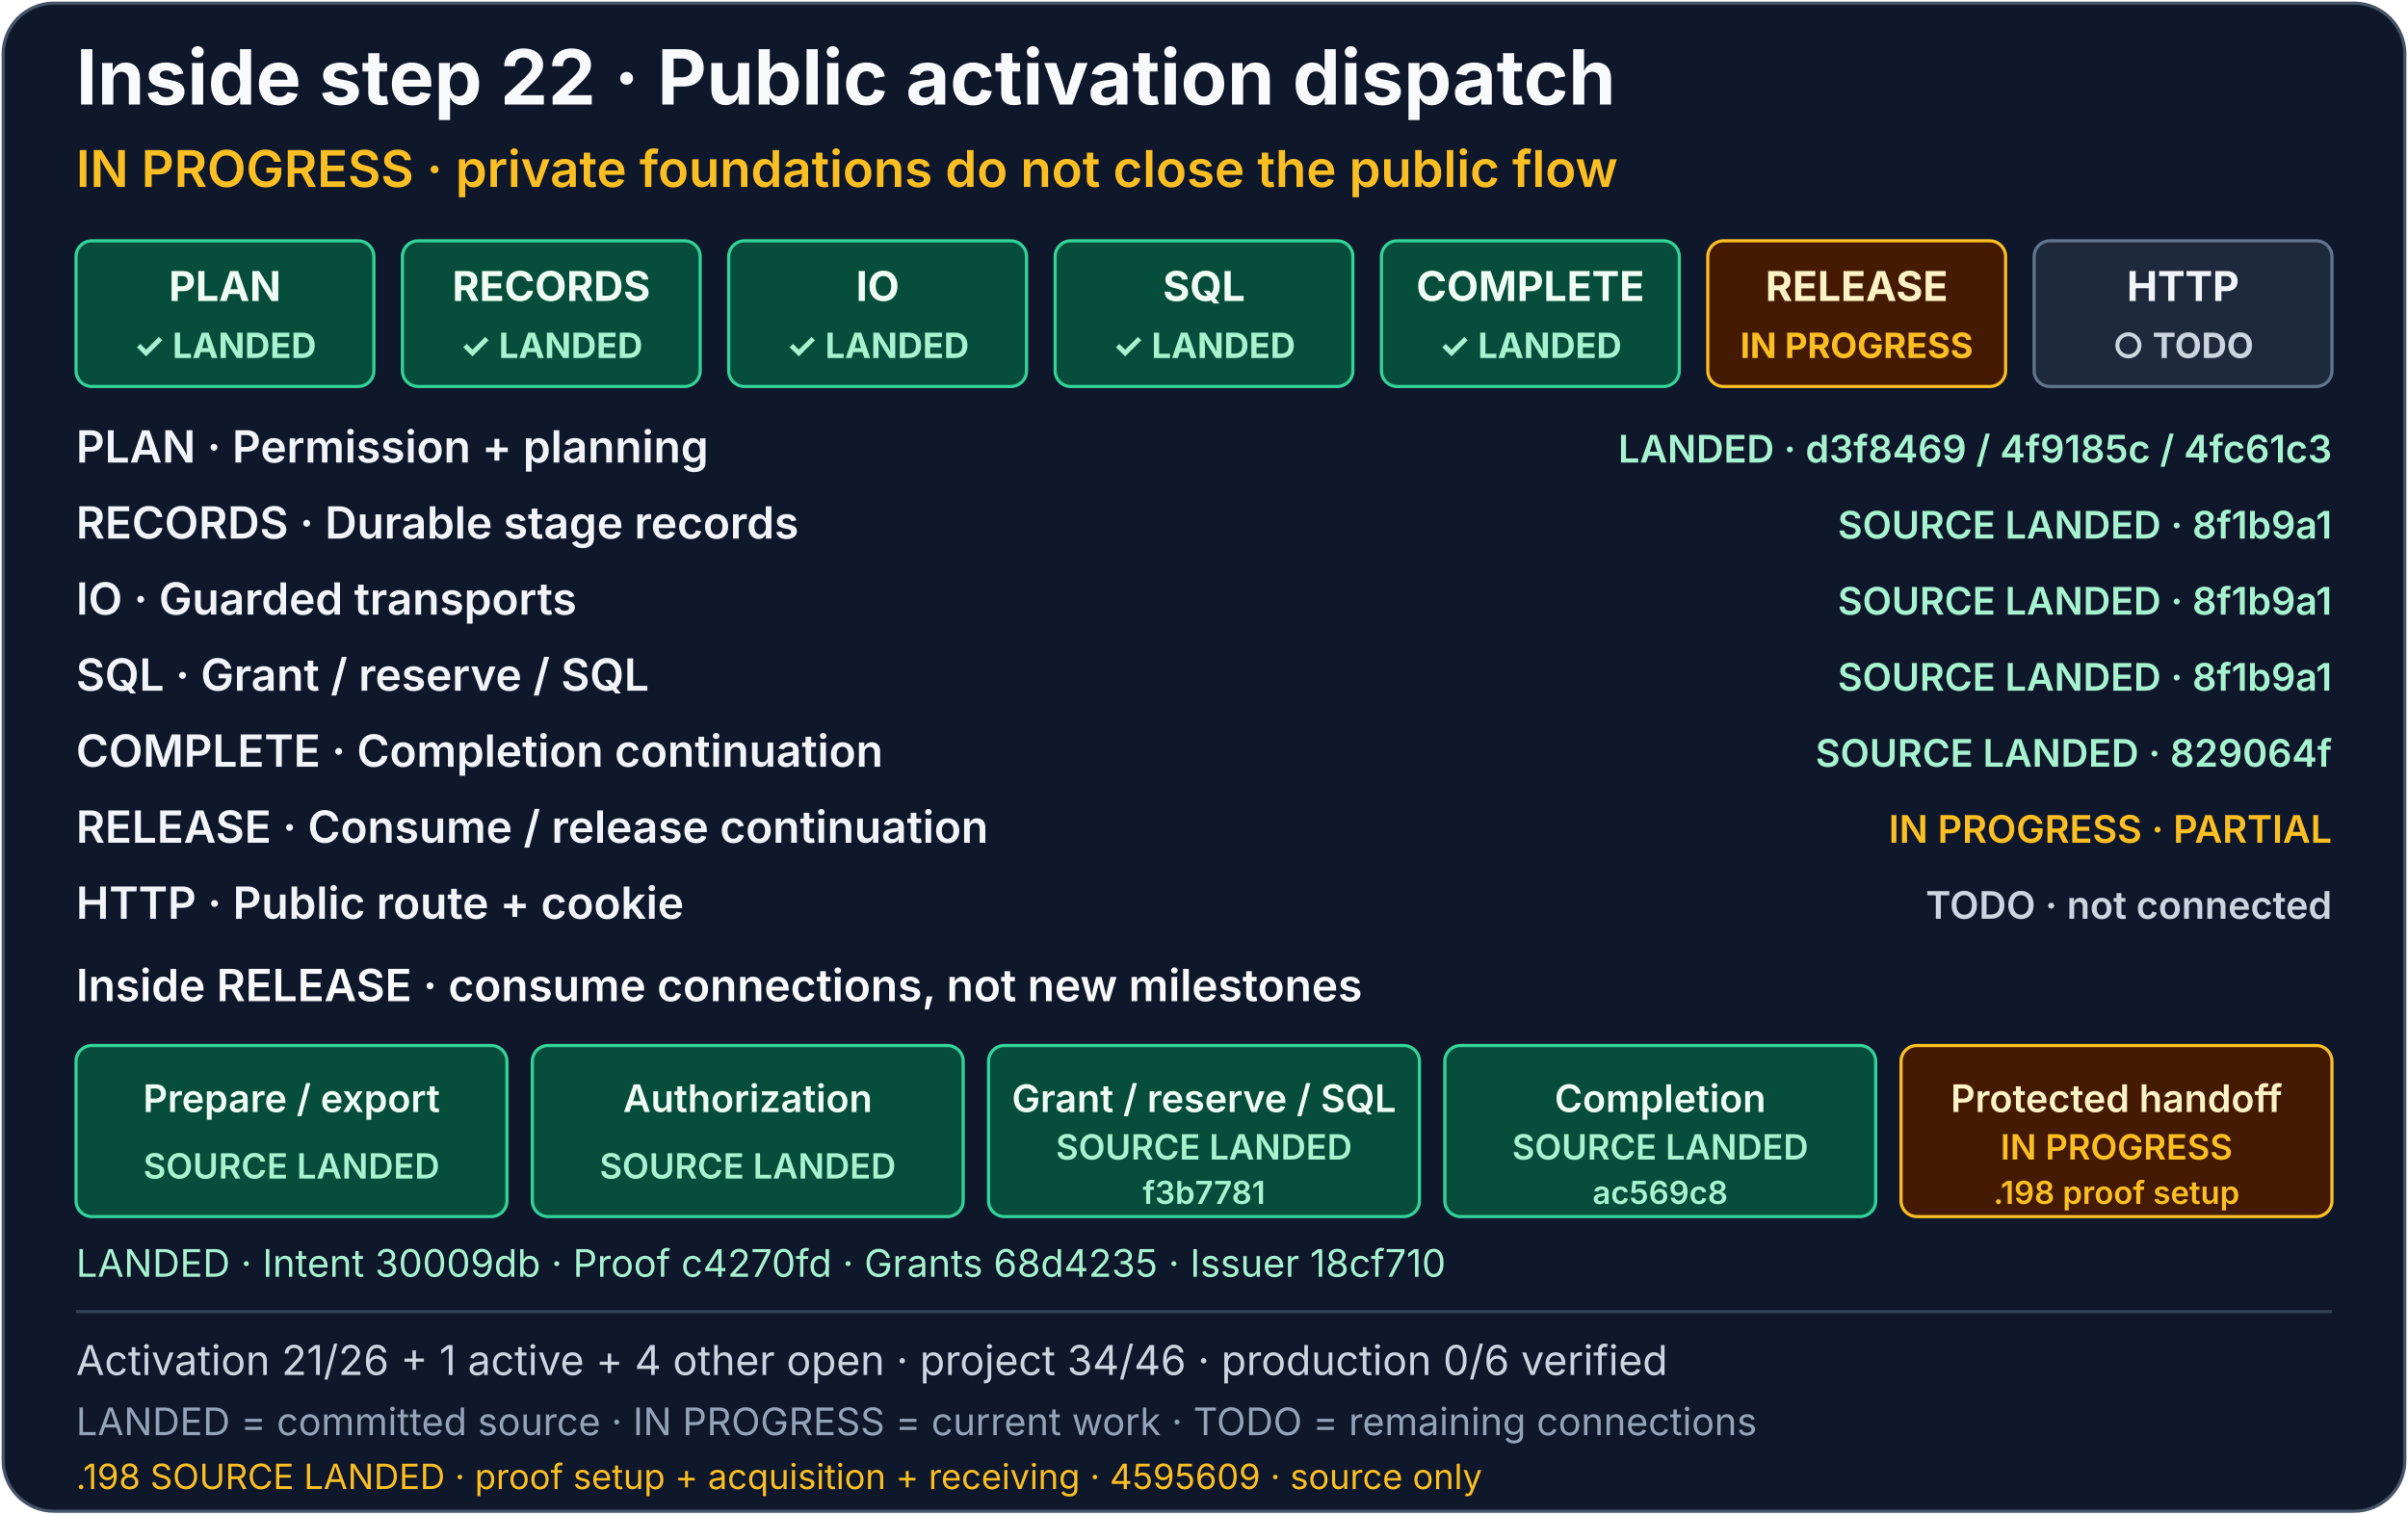
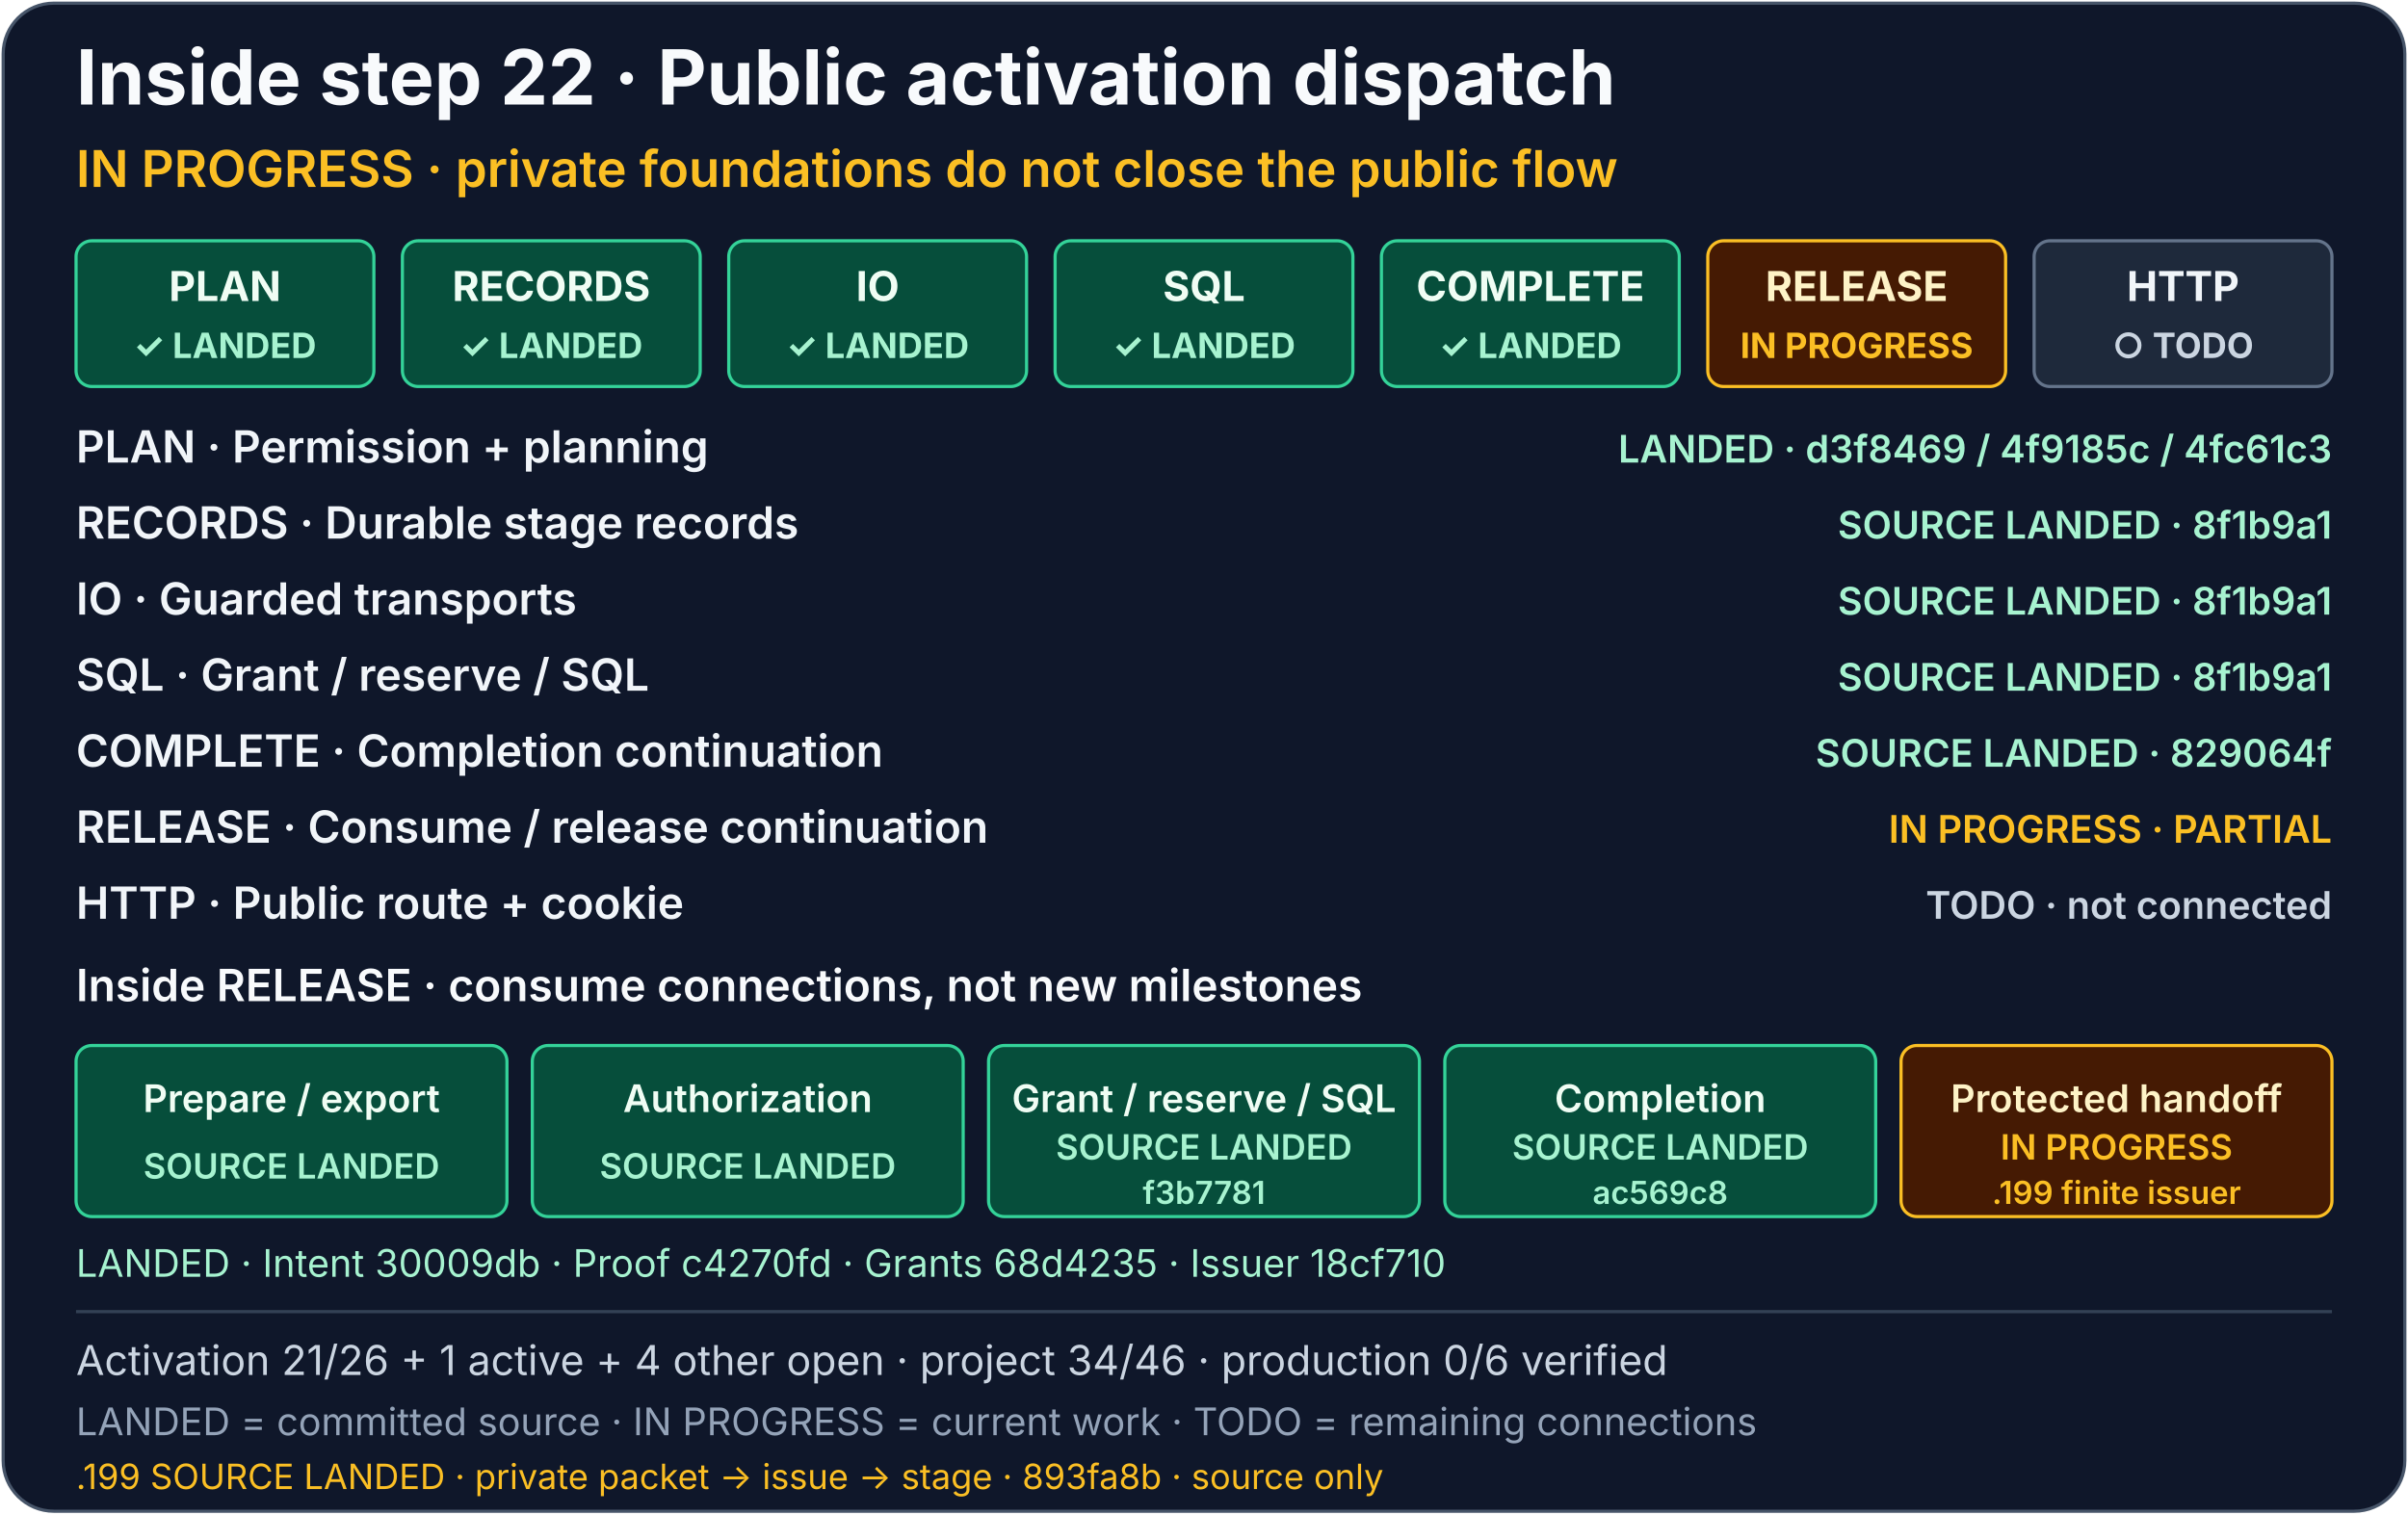
<svg xmlns="http://www.w3.org/2000/svg" width="760" height="478" viewBox="0 0 760 478" role="img" aria-labelledby="activation-dispatch-title activation-dispatch-description">
  <rect x="1" y="1" width="758" height="476" rx="16" fill="#0f172a" stroke="#475569" />
  <g font-family="system-ui, -apple-system, Segoe UI, sans-serif">
    <text x="24" y="33" fill="#f8fafc" font-size="24" font-weight="700">Inside step 22 · Public activation dispatch</text>
    <text x="24" y="59" fill="#fbbf24" font-size="16" font-weight="600">IN PROGRESS · private foundations do not close the public flow</text>
    <a href="../production-status.md#activation-dispatch-detail">
      <g font-size="13" font-weight="700" text-anchor="middle">
        <g aria-label="PLAN: Permission + planning, source-landed">
          <rect x="24" y="76" width="94" height="46" rx="5" fill="#064e3b" stroke="#34d399" />
          <text x="71" y="95" fill="#f0fdf4">PLAN</text>
          <text x="71" y="113" fill="#a7f3d0" font-size="11">✓ LANDED</text>
        </g>
        <g aria-label="RECORDS: Durable stage records, source-landed in 8f1b9a1">
          <rect x="127" y="76" width="94" height="46" rx="5" fill="#064e3b" stroke="#34d399" />
          <text x="174" y="95" fill="#f0fdf4">RECORDS</text>
          <text x="174" y="113" fill="#a7f3d0" font-size="11">✓ LANDED</text>
        </g>
        <g aria-label="IO: Guarded transports, source-landed in 8f1b9a1">
          <rect x="230" y="76" width="94" height="46" rx="5" fill="#064e3b" stroke="#34d399" />
          <text x="277" y="95" fill="#f0fdf4">IO</text>
          <text x="277" y="113" fill="#a7f3d0" font-size="11">✓ LANDED</text>
        </g>
        <g aria-label="SQL: Grant / reserve / SQL, source-landed in 8f1b9a1">
          <rect x="333" y="76" width="94" height="46" rx="5" fill="#064e3b" stroke="#34d399" />
          <text x="380" y="95" fill="#f0fdf4">SQL</text>
          <text x="380" y="113" fill="#a7f3d0" font-size="11">✓ LANDED</text>
        </g>
        <g aria-label="COMPLETE: Completion continuation, source-landed in 829064f">
          <rect x="436" y="76" width="94" height="46" rx="5" fill="#064e3b" stroke="#34d399" />
          <text x="483" y="95" fill="#f0fdf4">COMPLETE</text>
          <text x="483" y="113" fill="#a7f3d0" font-size="11">✓ LANDED</text>
        </g>
-         <g aria-label="RELEASE remains partial. .198 proof-input policy/derivation, durable same-permission acquisition and dynamic-worker receiving landed in 4595609; issuer private-packet read/signing/staging service, resources and public HTTP/current-auth/cookie remain open">
+         <g aria-label="RELEASE remains partial. .199 finite proof-input issuance, independent private-packet read and exact worker staging landed in 893fa8b; dynamic grant-issuer per-request proof-bootstrap intake, resources and public HTTP/current-auth/cookie remain open">
          <rect x="539" y="76" width="94" height="46" rx="5" fill="#451a03" stroke="#fbbf24" />
          <text x="586" y="95" fill="#fef3c7">RELEASE</text>
          <text x="586" y="113" fill="#fbbf24" font-size="11">IN PROGRESS</text>
        </g>
        <g aria-label="HTTP: Public route + cookie, todo">
          <rect x="642" y="76" width="94" height="46" rx="5" fill="#1e293b" stroke="#64748b" />
          <text x="689" y="95" fill="#f1f5f9">HTTP</text>
          <text x="689" y="113" fill="#cbd5e1" font-size="11">○ TODO</text>
        </g>
      </g>
      <g font-size="14" font-weight="600" fill="#f1f5f9">
        <text x="24" y="146">PLAN · Permission + planning</text>
        <text x="24" y="170">RECORDS · Durable stage records</text>
        <text x="24" y="194">IO · Guarded transports</text>
        <text x="24" y="218">SQL · Grant / reserve / SQL</text>
        <text x="24" y="242">COMPLETE · Completion continuation</text>
        <text x="24" y="266">RELEASE · Consume / release continuation</text>
        <text x="24" y="290">HTTP · Public route + cookie</text>
      </g>
      <g font-size="12" font-weight="600" text-anchor="end">
        <text x="736" y="146" fill="#a7f3d0">LANDED · d3f8469 / 4f9185c / 4fc61c3</text>
        <text x="736" y="170" fill="#a7f3d0">SOURCE LANDED · 8f1b9a1</text>
        <text x="736" y="194" fill="#a7f3d0">SOURCE LANDED · 8f1b9a1</text>
        <text x="736" y="218" fill="#a7f3d0">SOURCE LANDED · 8f1b9a1</text>
        <text x="736" y="242" fill="#a7f3d0">SOURCE LANDED · 829064f</text>
        <text x="736" y="266" fill="#fbbf24">IN PROGRESS · PARTIAL</text>
        <text x="736" y="290" fill="#cbd5e1">TODO · not connected</text>
      </g>
      <text x="24" y="316" fill="#f8fafc" font-size="14" font-weight="600">Inside RELEASE · consume connections, not new milestones</text>
      <g font-size="12" font-weight="600" text-anchor="middle">
        <g aria-label="Consume prepare and export: source-landed in fbdb646; exact issued-pair dynamic staging and same-original-work prepare then exact export source-landed in 98fda21; provisioning unverified">
          <rect x="24" y="330" width="136" height="54" rx="5" fill="#064e3b" stroke="#34d399" />
          <text x="92" y="351" fill="#f0fdf4">Prepare / export</text>
          <text x="92" y="372" fill="#a7f3d0" font-size="11">SOURCE LANDED</text>
        </g>
        <g aria-label="Consume authorization: source-landed in 93e0142">
          <rect x="168" y="330" width="136" height="54" rx="5" fill="#064e3b" stroke="#34d399" />
          <text x="236" y="351" fill="#f0fdf4">Authorization</text>
          <text x="236" y="372" fill="#a7f3d0" font-size="11">SOURCE LANDED</text>
        </g>
        <g aria-label="Consume grant, reservation and SQL: source-landed in f3b7781">
          <rect x="312" y="330" width="136" height="54" rx="5" fill="#064e3b" stroke="#34d399" />
          <text x="380" y="351" fill="#f0fdf4">Grant / reserve / SQL</text>
          <text x="380" y="366" fill="#a7f3d0" font-size="11">SOURCE LANDED</text>
          <text x="380" y="380" fill="#a7f3d0" font-size="10">f3b7781</text>
        </g>
        <g aria-label="Consume completion: source-landed in ac569c8">
          <rect x="456" y="330" width="136" height="54" rx="5" fill="#064e3b" stroke="#34d399" />
          <text x="524" y="351" fill="#f0fdf4">Completion</text>
          <text x="524" y="366" fill="#a7f3d0" font-size="11">SOURCE LANDED</text>
          <text x="524" y="380" fill="#a7f3d0" font-size="10">ac569c8</text>
        </g>
-         <g aria-label="RELEASE remains partial. .198 proof-input policy/derivation, durable same-permission acquisition and dynamic-worker receiving landed in 4595609; issuer private-packet read/signing/staging service, resources and public HTTP/current-auth/cookie remain open">
+         <g aria-label="RELEASE remains partial. .199 finite proof-input issuance, independent private-packet read and exact worker staging landed in 893fa8b; dynamic grant-issuer per-request proof-bootstrap intake, resources and public HTTP/current-auth/cookie remain open">
          <rect x="600" y="330" width="136" height="54" rx="5" fill="#451a03" stroke="#fbbf24" />
          <text x="668" y="351" fill="#fef3c7">Protected handoff</text>
          <text x="668" y="366" fill="#fbbf24" font-size="11">IN PROGRESS</text>
-           <text x="668" y="380" fill="#fbbf24" font-size="10">.198 proof setup</text>
+           <text x="668" y="380" fill="#fbbf24" font-size="10">.199 finite issuer</text>
        </g>
      </g>
      <text x="24" y="403" fill="#a7f3d0" font-size="12">LANDED · Intent 30009db · Proof c4270fd · Grants 68d4235 · Issuer 18cf710</text>
    </a>
    <path d="M24 414H736" stroke="#334155" />
    <text x="24" y="434" fill="#cbd5e1" font-size="13">Activation 21/26 + 1 active + 4 other open · project 34/46 · production 0/6 verified</text>
    <text x="24" y="453" fill="#94a3b8" font-size="12">LANDED = committed source · IN PROGRESS = current work · TODO = remaining connections</text>
-     <text x="24" y="470" fill="#fbbf24" font-size="11">.198 SOURCE LANDED · proof setup + acquisition + receiving · 4595609 · source only</text>
+     <text x="24" y="470" fill="#fbbf24" font-size="11">.199 SOURCE LANDED · private packet → issue → stage · 893fa8b · source only</text>
  </g>
</svg>
